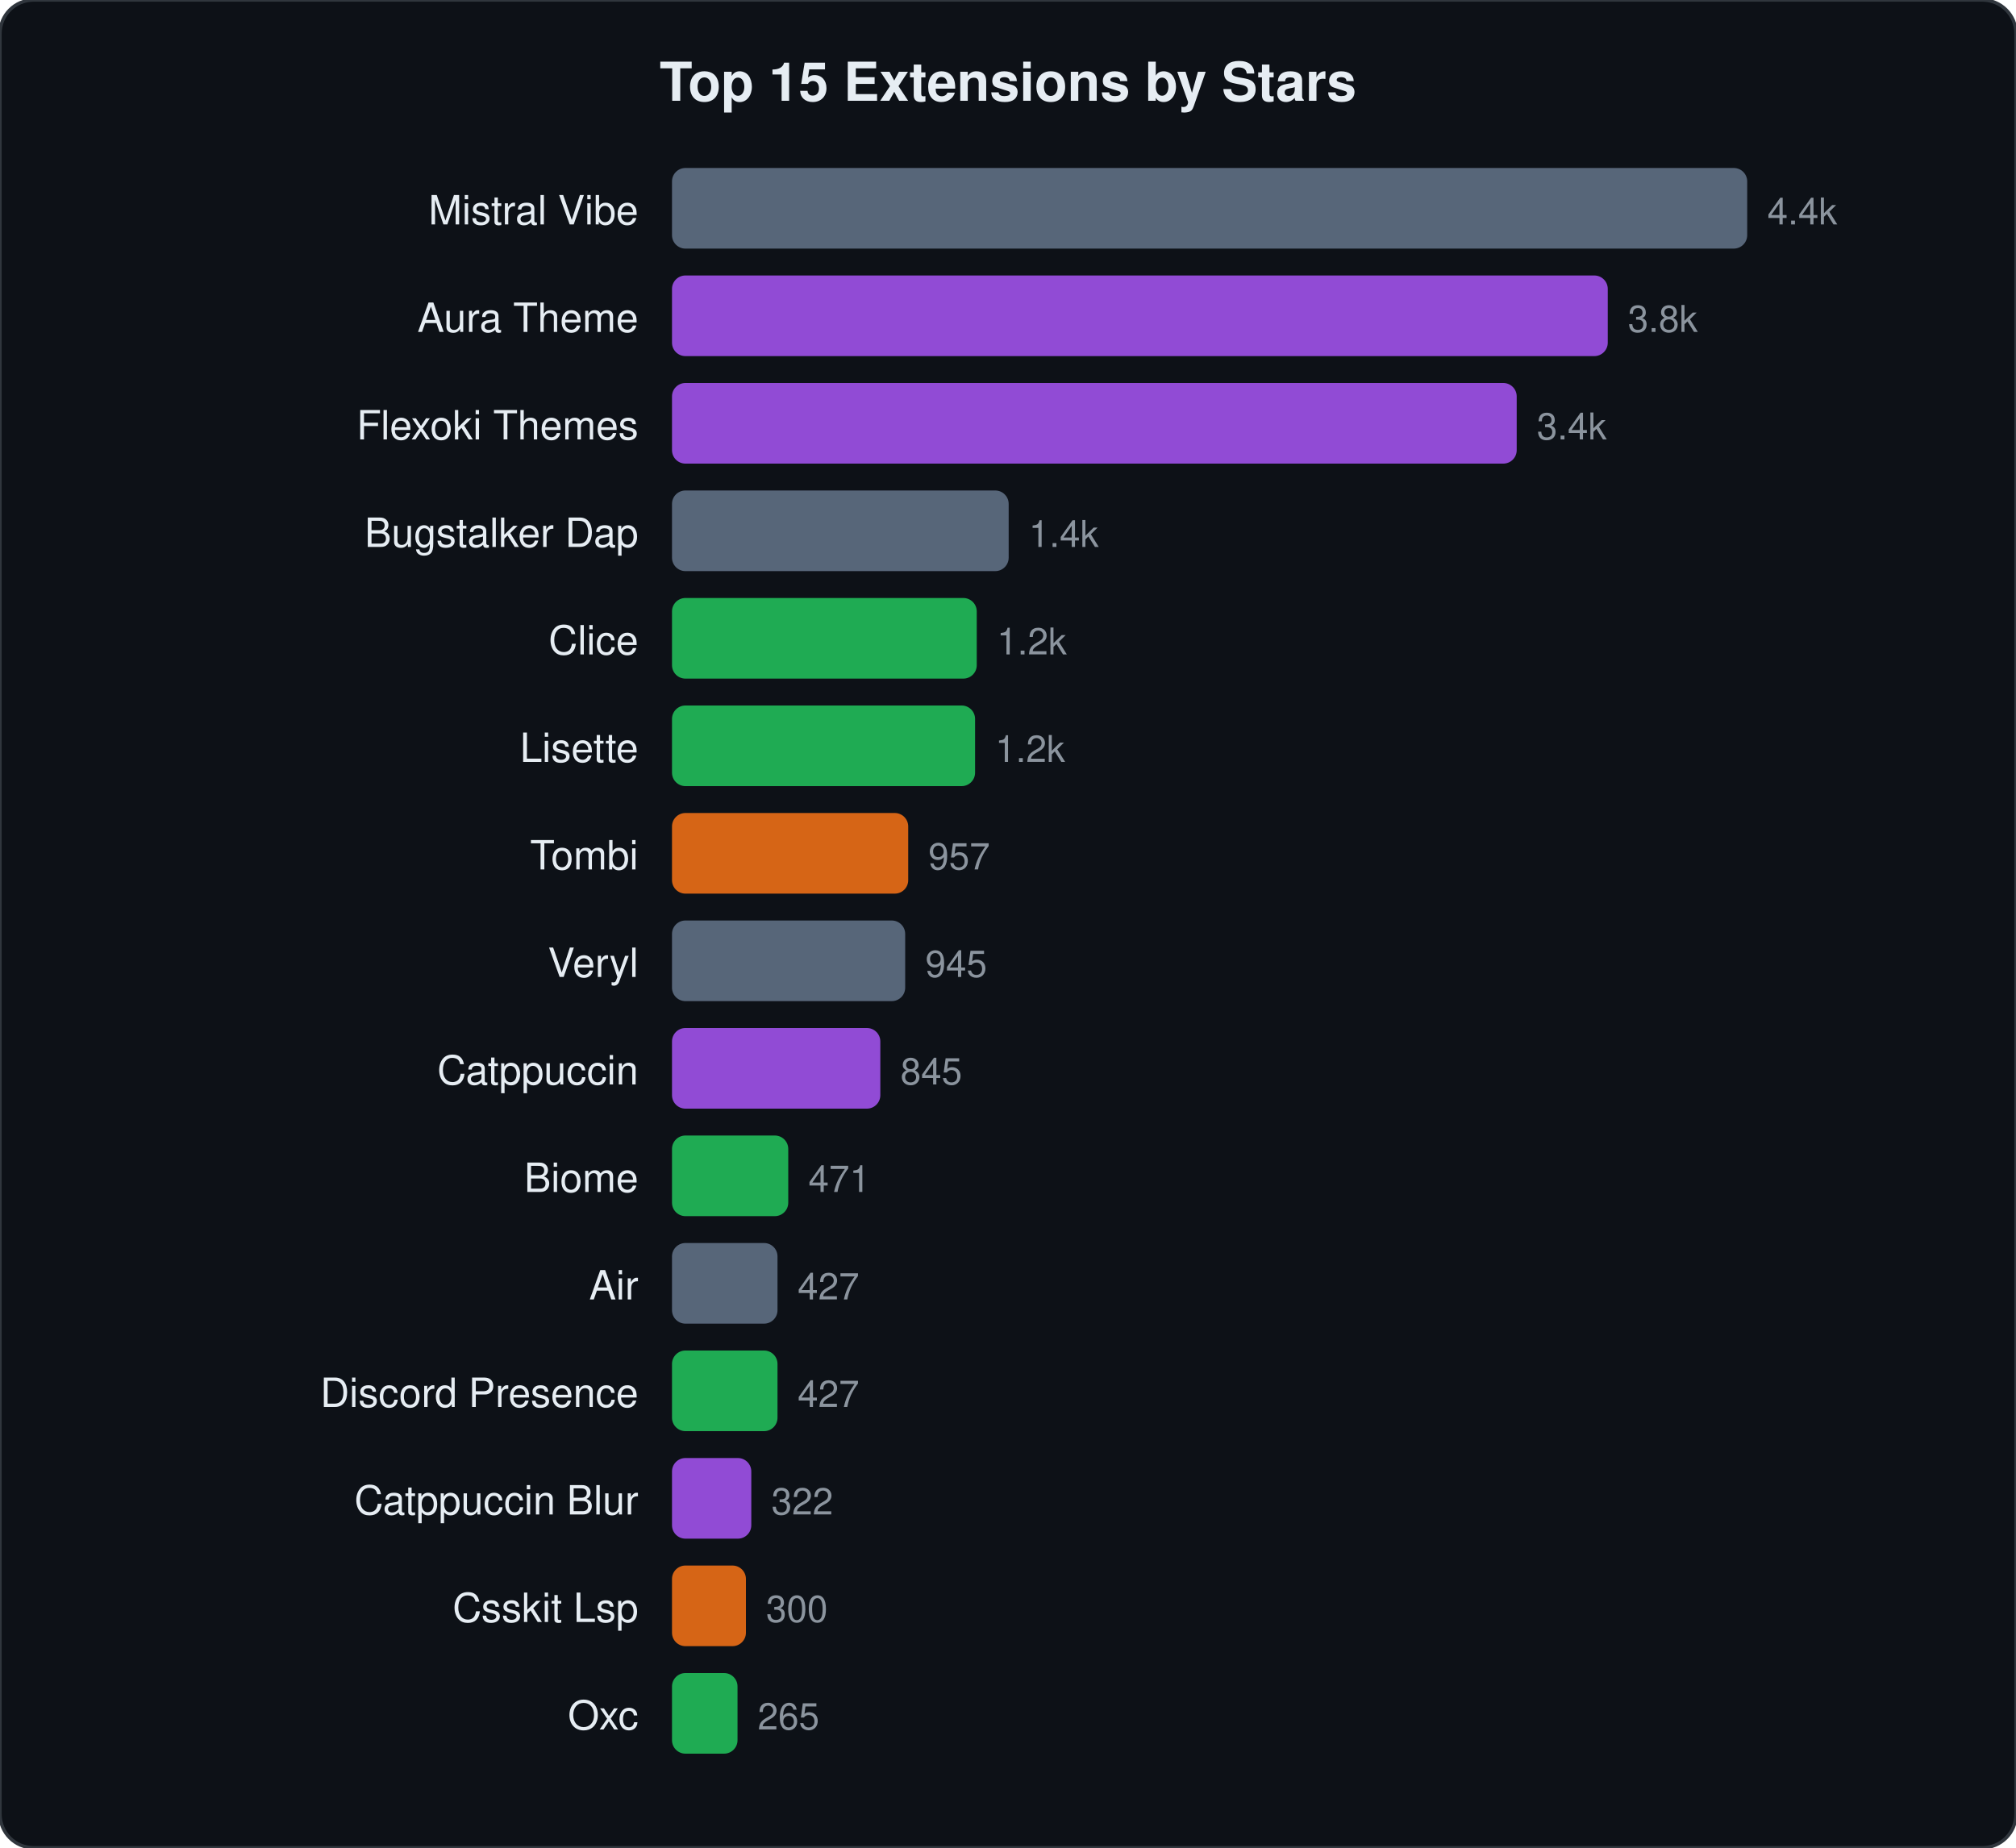
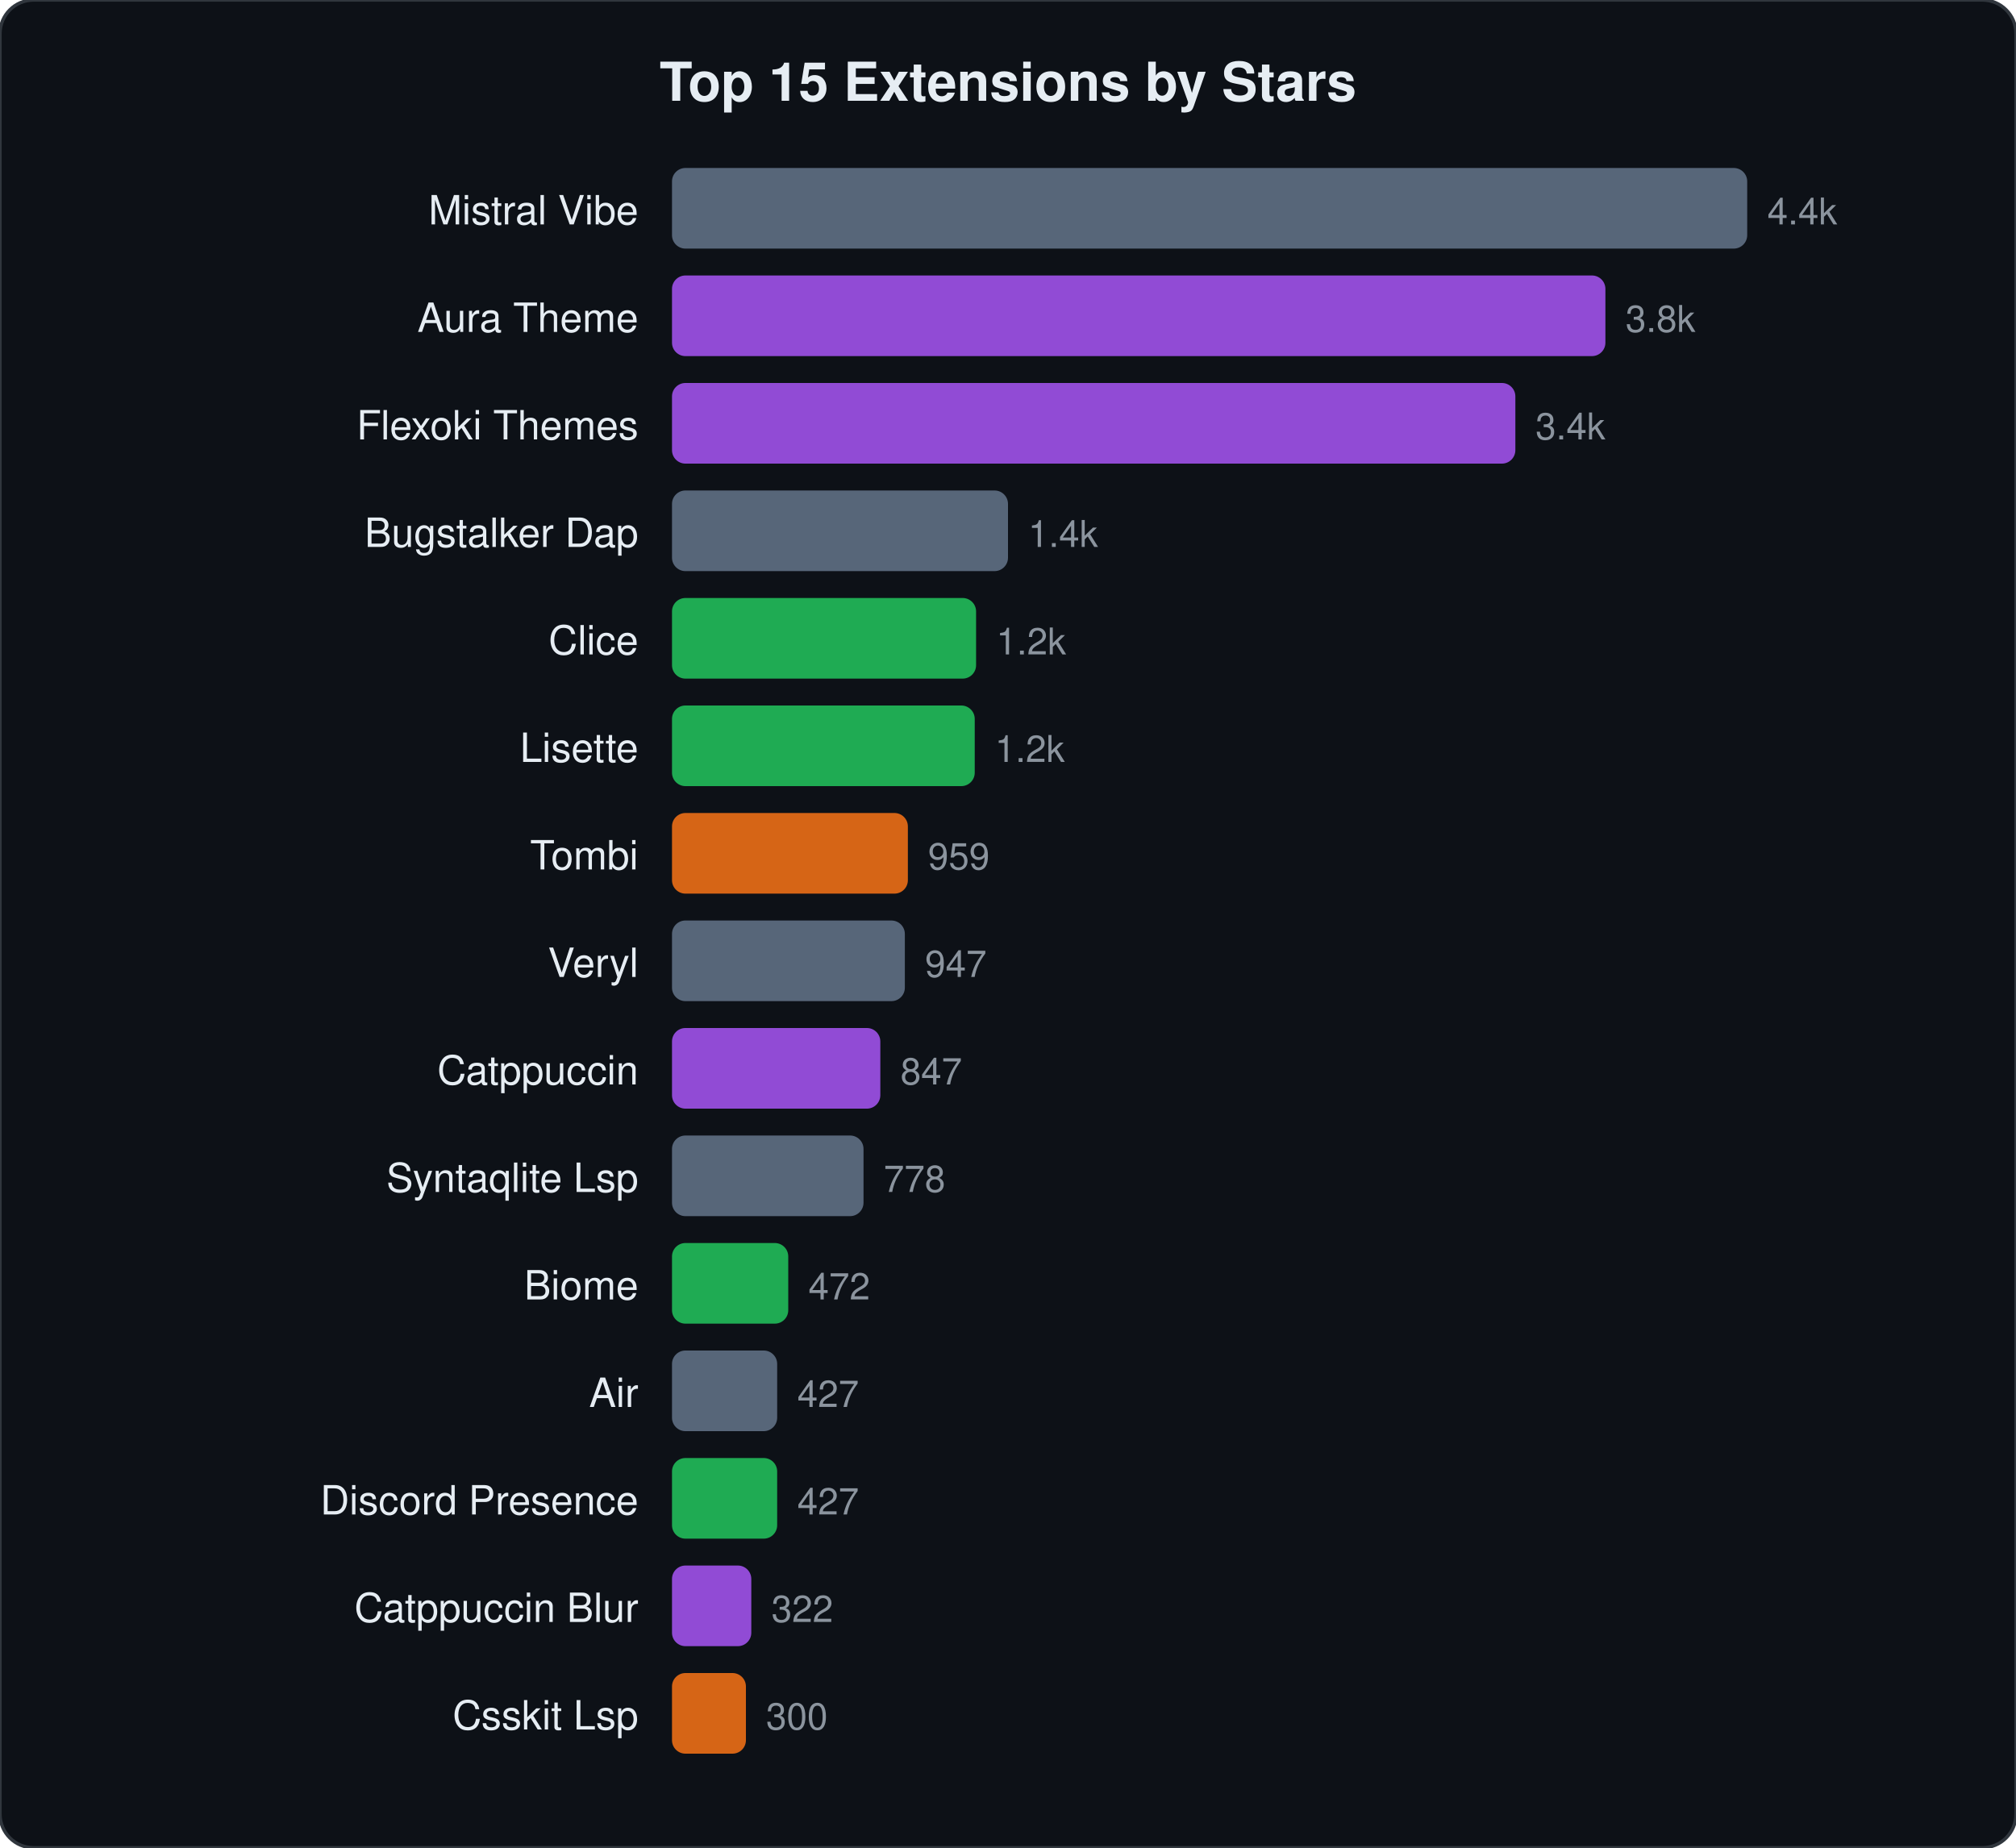
<svg xmlns="http://www.w3.org/2000/svg" viewBox="0 0 600 550" width="600" height="550">
  <style>text{font-family:-apple-system,BlinkMacSystemFont,"Segoe UI",Helvetica,Arial,sans-serif;fill:#e6edf3}.name{font-size:12px}.stars{font-size:11px;fill:#8b949e}.title{font-size:16px;font-weight:600}</style>
  <rect width="600" height="550" rx="10" fill="#0d1117" stroke="#30363d" stroke-width="1" />
  <text x="300" y="30" text-anchor="middle" class="title">Top 15 Extensions by Stars</text>
  <text x="190" y="66.8" text-anchor="end" class="name">Mistral Vibe</text>
  <rect x="200" y="50.0" width="320.0" height="24" rx="4" fill="#64748b" opacity="0.85" />
  <text x="526.0" y="66.8" class="stars">4.4k</text>
  <text x="190" y="98.8" text-anchor="end" class="name">Aura Theme</text>
-   <rect x="200" y="82.0" width="278.5" height="24" rx="4" fill="#a855f7" opacity="0.85" />
-   <text x="484.5" y="98.8" class="stars">3.8k</text>
+   <rect x="200" y="82.0" width="277.8" height="24" rx="4" fill="#a855f7" opacity="0.85" />
+   <text x="483.8" y="98.8" class="stars">3.8k</text>
  <text x="190" y="130.8" text-anchor="end" class="name">Flexoki Themes</text>
-   <rect x="200" y="114.0" width="251.4" height="24" rx="4" fill="#a855f7" opacity="0.85" />
-   <text x="457.4" y="130.8" class="stars">3.4k</text>
+   <rect x="200" y="114.0" width="251.0" height="24" rx="4" fill="#a855f7" opacity="0.85" />
+   <text x="457.0" y="130.8" class="stars">3.4k</text>
  <text x="190" y="162.8" text-anchor="end" class="name">Bugstalker Dap</text>
-   <rect x="200" y="146.0" width="100.2" height="24" rx="4" fill="#64748b" opacity="0.85" />
-   <text x="306.2" y="162.8" class="stars">1.4k</text>
+   <rect x="200" y="146.0" width="100.0" height="24" rx="4" fill="#64748b" opacity="0.85" />
+   <text x="306.0" y="162.8" class="stars">1.4k</text>
  <text x="190" y="194.8" text-anchor="end" class="name">Clice</text>
-   <rect x="200" y="178.0" width="90.7" height="24" rx="4" fill="#22c55e" opacity="0.85" />
-   <text x="296.7" y="194.8" class="stars">1.2k</text>
+   <rect x="200" y="178.0" width="90.5" height="24" rx="4" fill="#22c55e" opacity="0.85" />
+   <text x="296.5" y="194.8" class="stars">1.2k</text>
  <text x="190" y="226.8" text-anchor="end" class="name">Lisette</text>
-   <rect x="200" y="210.0" width="90.2" height="24" rx="4" fill="#22c55e" opacity="0.85" />
-   <text x="296.2" y="226.8" class="stars">1.2k</text>
+   <rect x="200" y="210.0" width="90.1" height="24" rx="4" fill="#22c55e" opacity="0.85" />
+   <text x="296.1" y="226.8" class="stars">1.2k</text>
  <text x="190" y="258.8" text-anchor="end" class="name">Tombi</text>
-   <rect x="200" y="242.0" width="70.3" height="24" rx="4" fill="#f97316" opacity="0.85" />
-   <text x="276.3" y="258.8" class="stars">957</text>
+   <rect x="200" y="242.0" width="70.2" height="24" rx="4" fill="#f97316" opacity="0.85" />
+   <text x="276.2" y="258.8" class="stars">959</text>
  <text x="190" y="290.8" text-anchor="end" class="name">Veryl</text>
-   <rect x="200" y="274.0" width="69.4" height="24" rx="4" fill="#64748b" opacity="0.85" />
-   <text x="275.4" y="290.8" class="stars">945</text>
+   <rect x="200" y="274.0" width="69.3" height="24" rx="4" fill="#64748b" opacity="0.85" />
+   <text x="275.3" y="290.8" class="stars">947</text>
  <text x="190" y="322.8" text-anchor="end" class="name">Catppuccin</text>
  <rect x="200" y="306.0" width="62.0" height="24" rx="4" fill="#a855f7" opacity="0.85" />
-   <text x="268.0" y="322.8" class="stars">845</text>
-   <text x="190" y="354.8" text-anchor="end" class="name">Biome</text>
-   <rect x="200" y="338.0" width="34.6" height="24" rx="4" fill="#22c55e" opacity="0.85" />
-   <text x="240.6" y="354.8" class="stars">471</text>
-   <text x="190" y="386.8" text-anchor="end" class="name">Air</text>
-   <rect x="200" y="370.0" width="31.4" height="24" rx="4" fill="#64748b" opacity="0.85" />
-   <text x="237.4" y="386.8" class="stars">427</text>
-   <text x="190" y="418.8" text-anchor="end" class="name">Discord Presence</text>
-   <rect x="200" y="402.0" width="31.4" height="24" rx="4" fill="#22c55e" opacity="0.85" />
-   <text x="237.4" y="418.8" class="stars">427</text>
-   <text x="190" y="450.8" text-anchor="end" class="name">Catppuccin Blur</text>
-   <rect x="200" y="434.0" width="23.6" height="24" rx="4" fill="#a855f7" opacity="0.85" />
-   <text x="229.6" y="450.8" class="stars">322</text>
-   <text x="190" y="482.8" text-anchor="end" class="name">Csskit Lsp</text>
-   <rect x="200" y="466.0" width="22.0" height="24" rx="4" fill="#f97316" opacity="0.85" />
-   <text x="228.0" y="482.8" class="stars">300</text>
-   <text x="190" y="514.8" text-anchor="end" class="name">Oxc</text>
-   <rect x="200" y="498.0" width="19.5" height="24" rx="4" fill="#22c55e" opacity="0.85" />
-   <text x="225.5" y="514.8" class="stars">265</text>
+   <text x="268.0" y="322.8" class="stars">847</text>
+   <text x="190" y="354.8" text-anchor="end" class="name">Syntaqlite Lsp</text>
+   <rect x="200" y="338.0" width="57.0" height="24" rx="4" fill="#64748b" opacity="0.85" />
+   <text x="263.0" y="354.8" class="stars">778</text>
+   <text x="190" y="386.8" text-anchor="end" class="name">Biome</text>
+   <rect x="200" y="370.0" width="34.6" height="24" rx="4" fill="#22c55e" opacity="0.85" />
+   <text x="240.6" y="386.8" class="stars">472</text>
+   <text x="190" y="418.8" text-anchor="end" class="name">Air</text>
+   <rect x="200" y="402.0" width="31.3" height="24" rx="4" fill="#64748b" opacity="0.85" />
+   <text x="237.3" y="418.8" class="stars">427</text>
+   <text x="190" y="450.8" text-anchor="end" class="name">Discord Presence</text>
+   <rect x="200" y="434.0" width="31.3" height="24" rx="4" fill="#22c55e" opacity="0.85" />
+   <text x="237.3" y="450.8" class="stars">427</text>
+   <text x="190" y="482.8" text-anchor="end" class="name">Catppuccin Blur</text>
+   <rect x="200" y="466.0" width="23.6" height="24" rx="4" fill="#a855f7" opacity="0.85" />
+   <text x="229.6" y="482.8" class="stars">322</text>
+   <text x="190" y="514.8" text-anchor="end" class="name">Csskit Lsp</text>
+   <rect x="200" y="498.0" width="22.0" height="24" rx="4" fill="#f97316" opacity="0.85" />
+   <text x="228.0" y="514.8" class="stars">300</text>
</svg>
